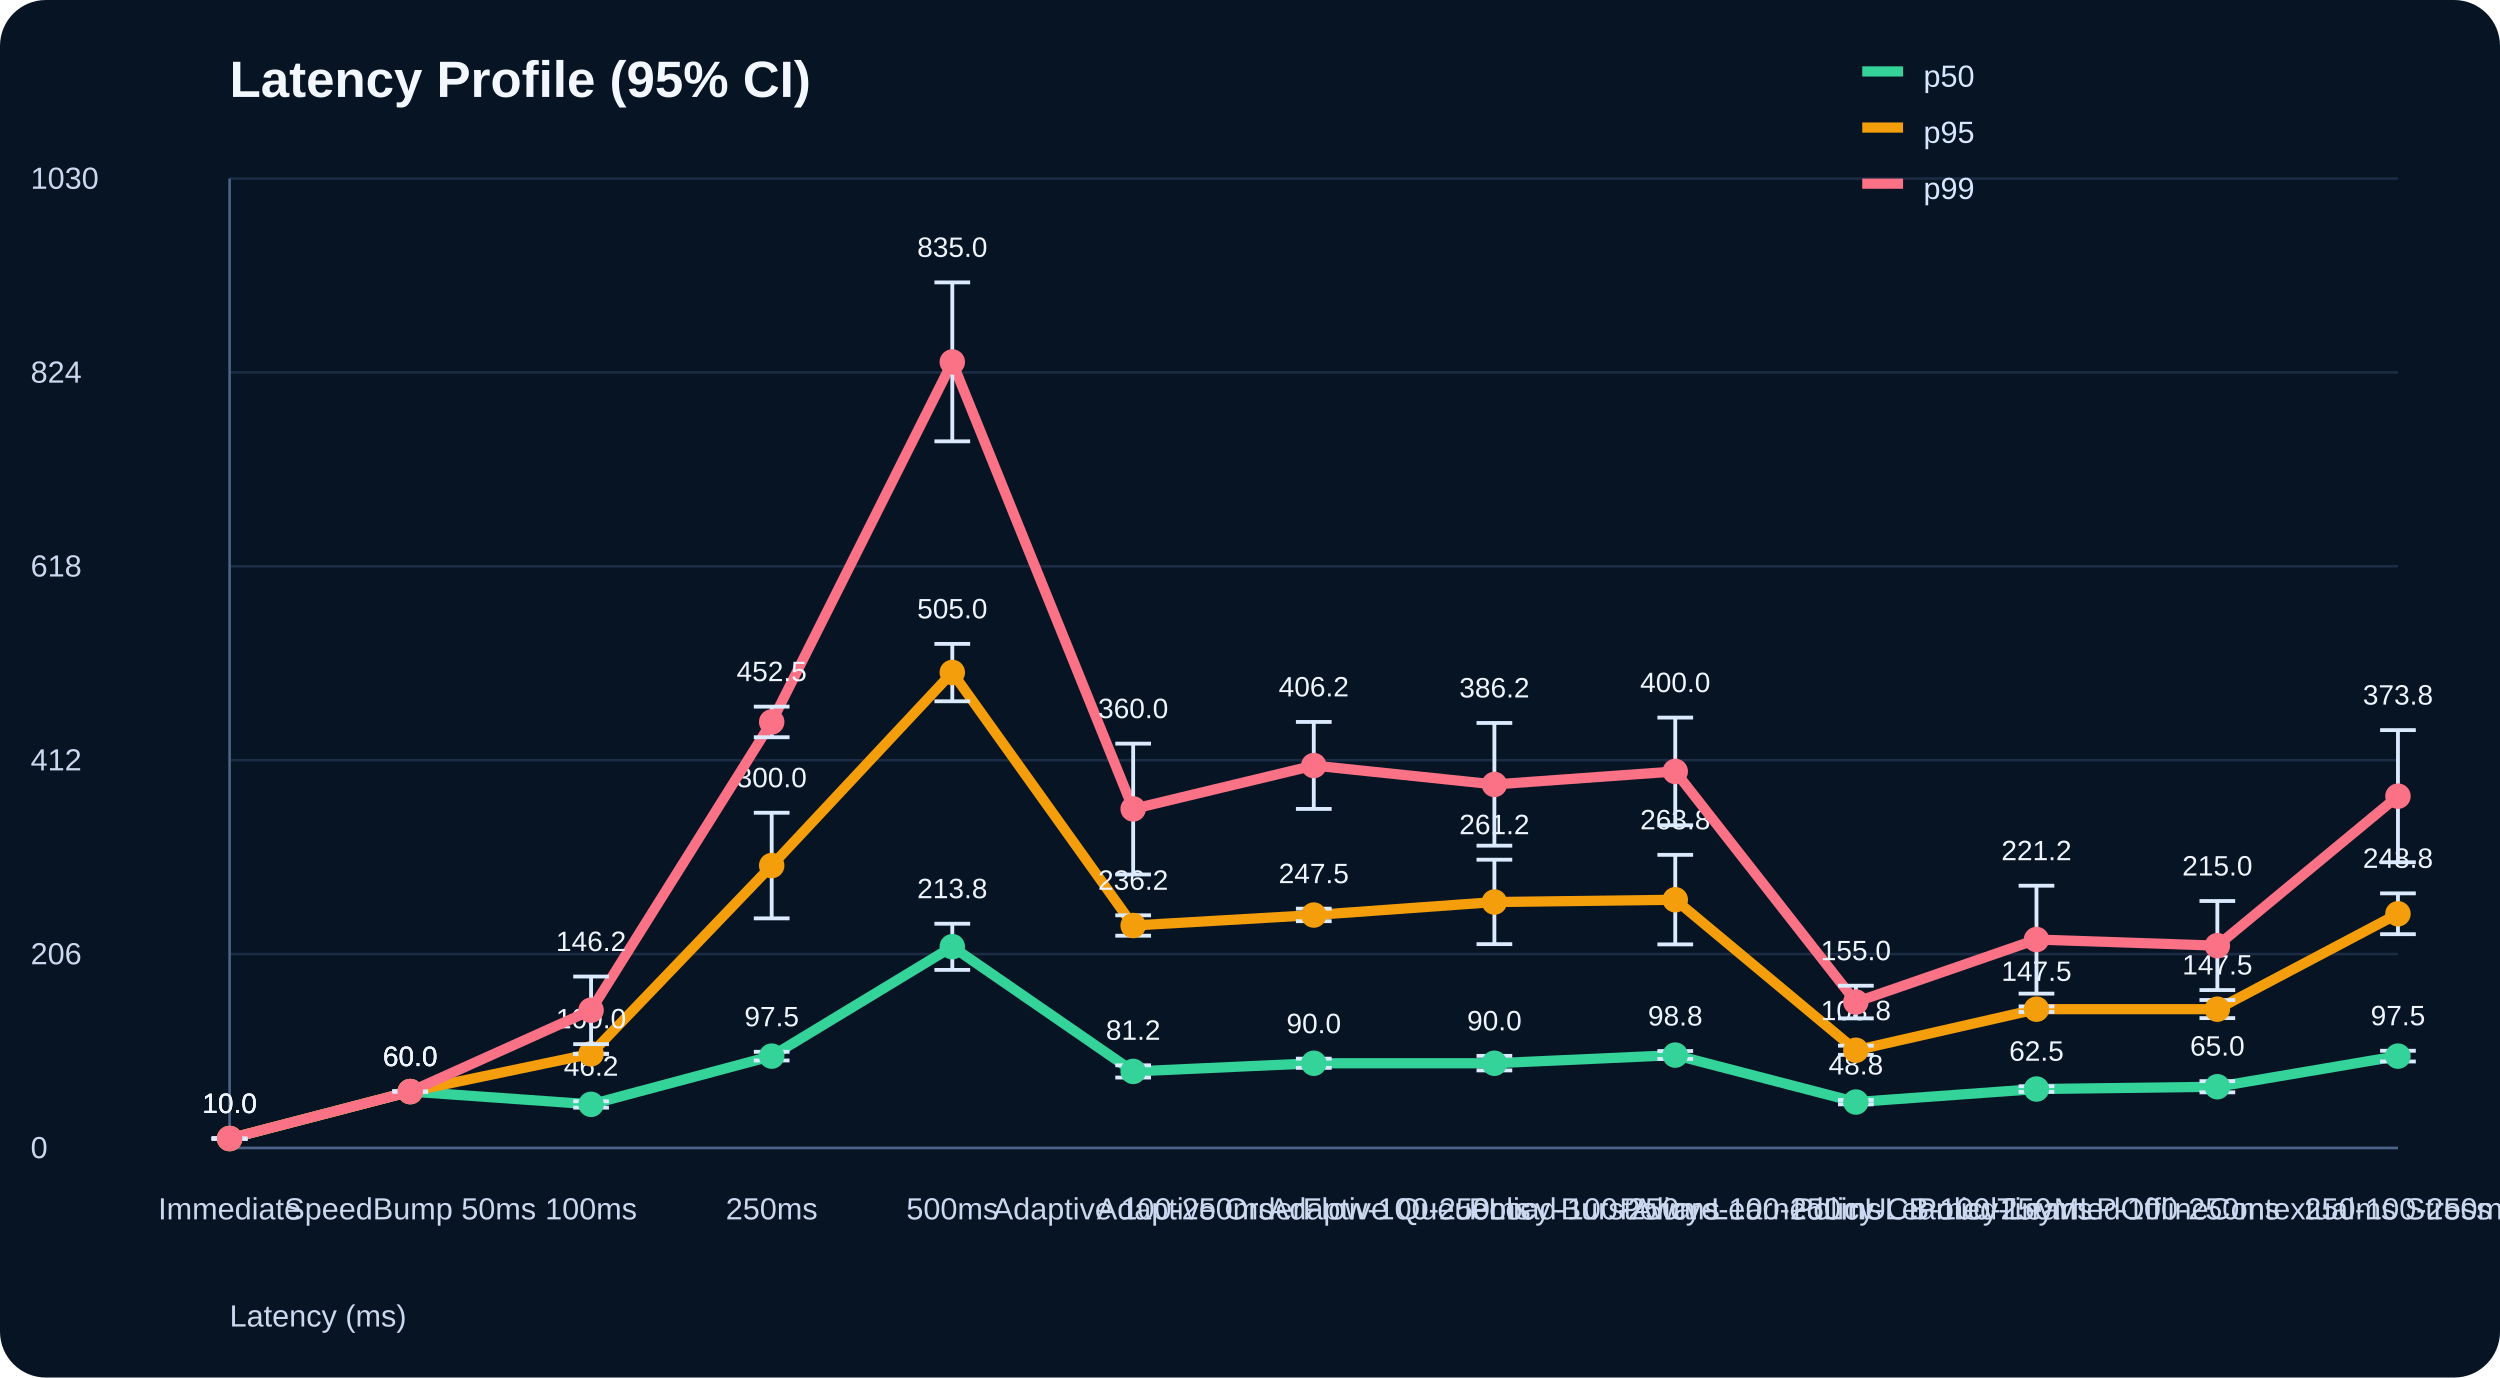
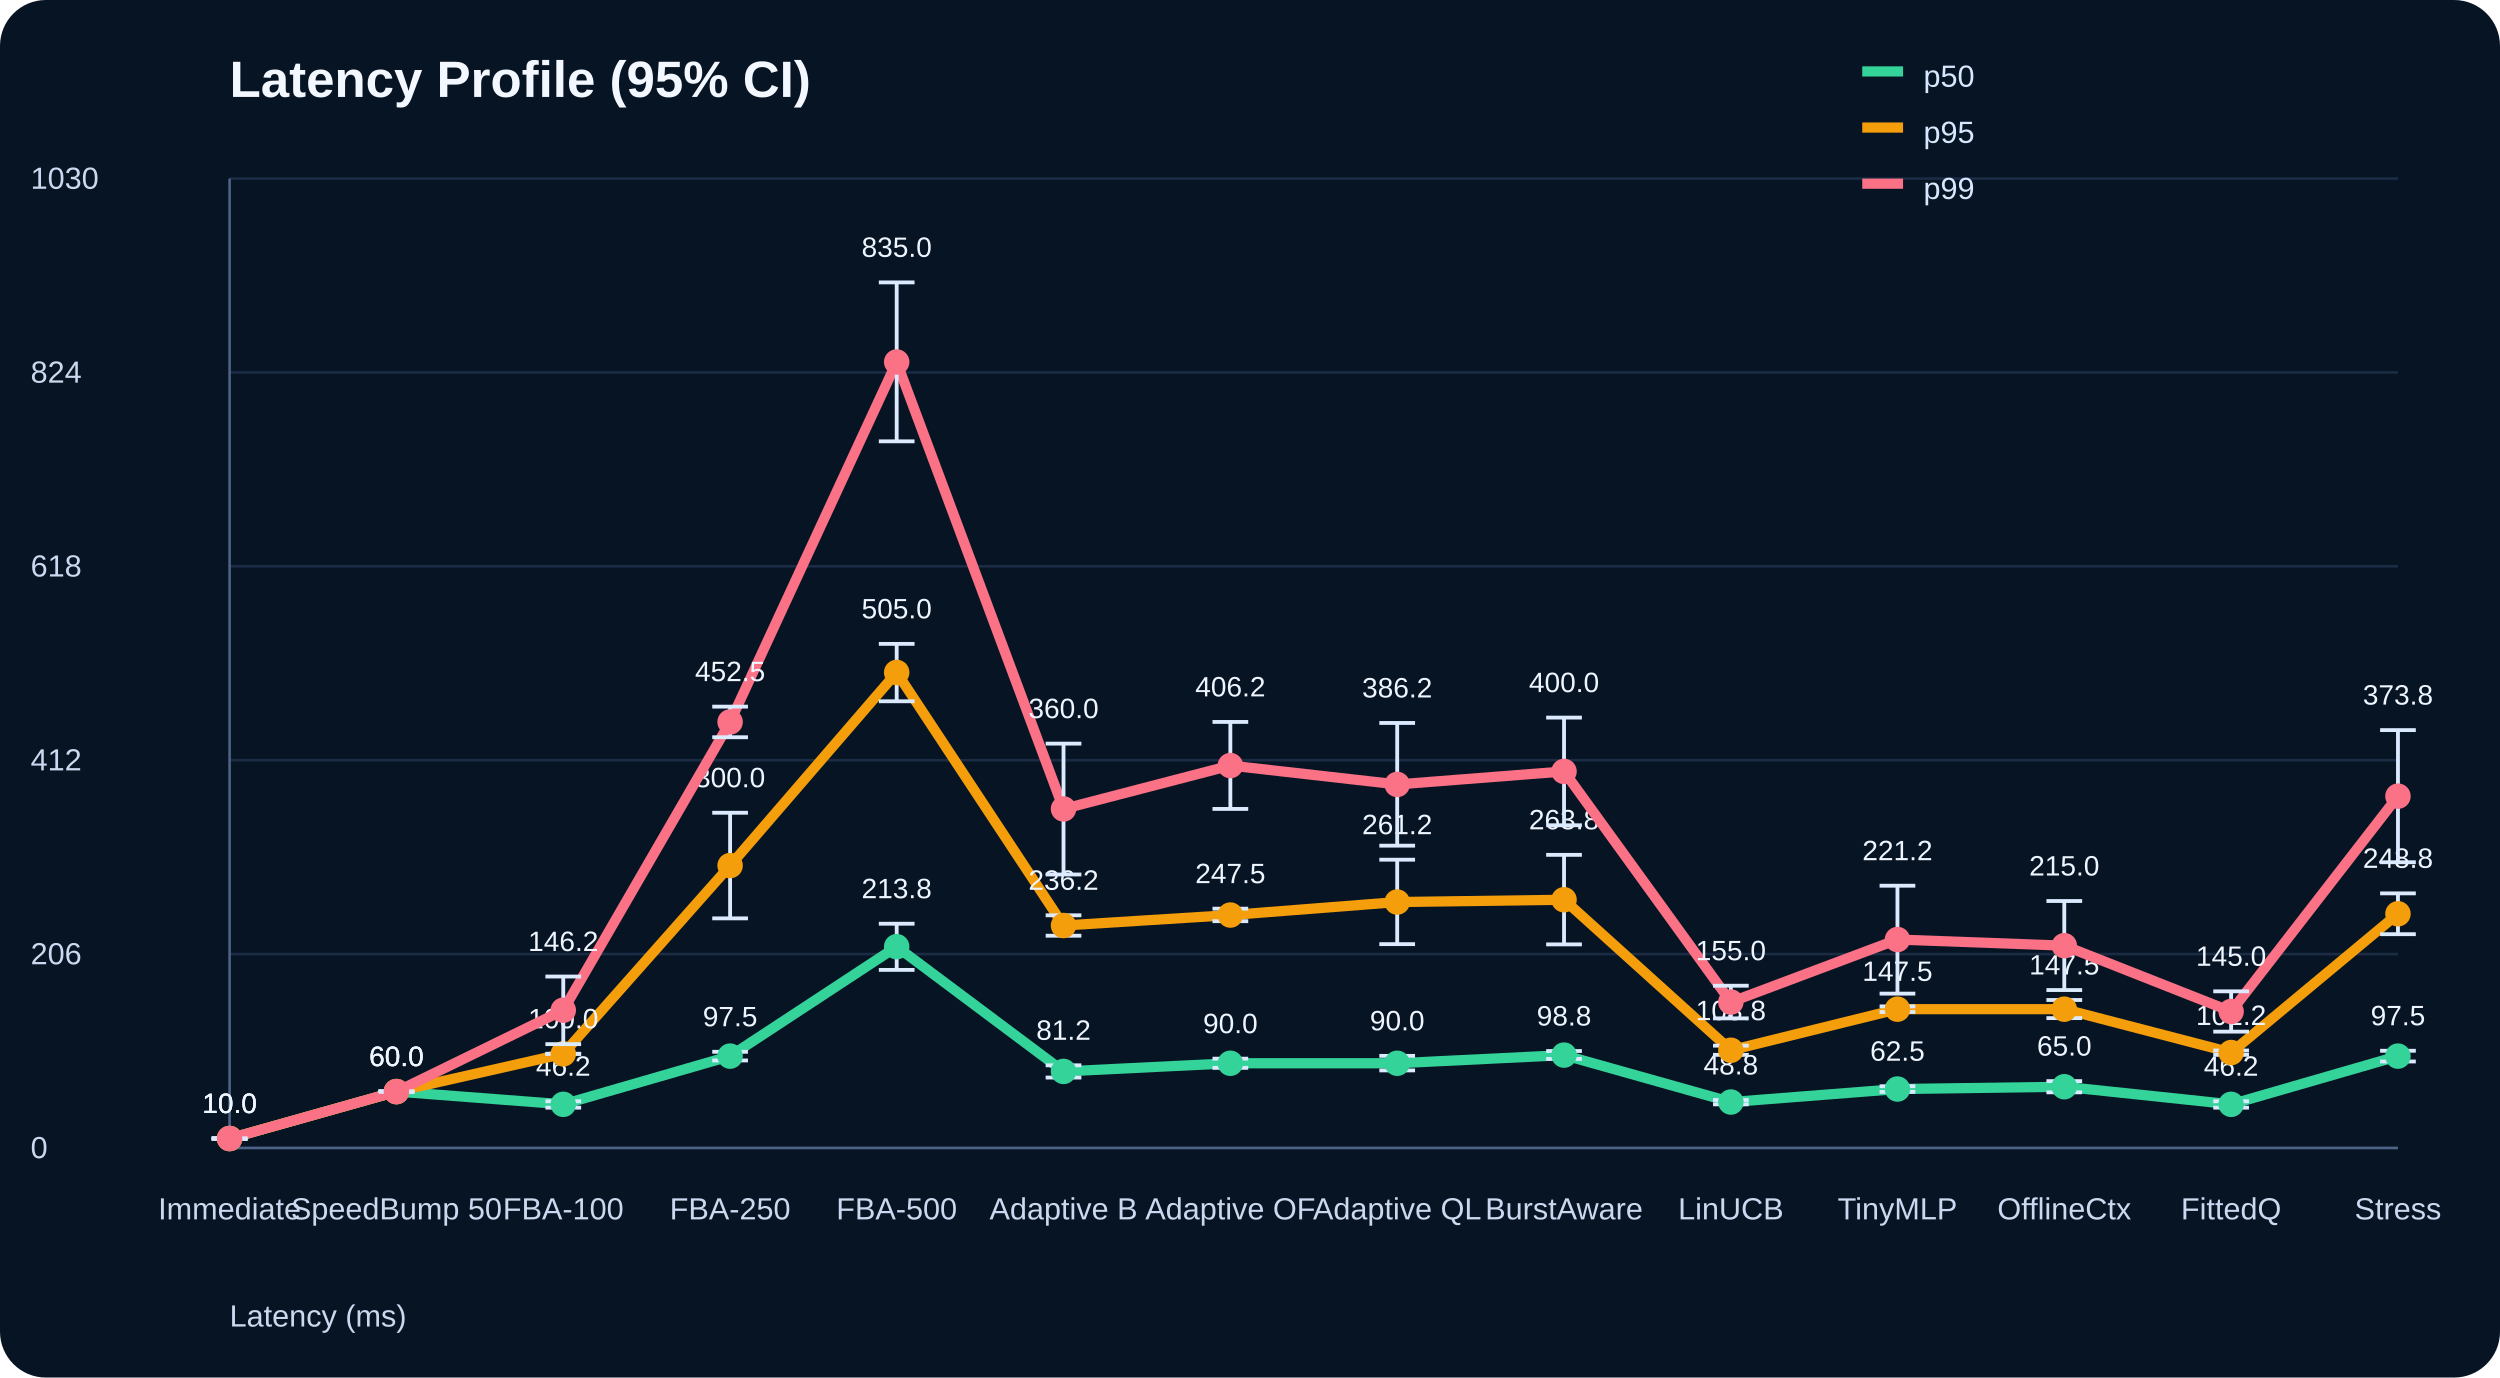
<svg xmlns="http://www.w3.org/2000/svg" width="980" height="540" viewBox="0 0 980 540" role="img">
  <style>.title{font:700 20px Arial; fill:#f3f7ff;}.label{font:12px Arial; fill:#cbd8f0;}.value{font:11px Arial; fill:#eef5ff;}.axis{stroke:#4d6387; stroke-width:1;}.grid{stroke:#20324d; stroke-width:1; opacity:.8;}.legend{font:12px Arial; fill:#d7e7ff;}.bg{fill:#071423;}.err{stroke:#dbeafe; stroke-width:1.5;}</style>
  <rect class="bg" x="0" y="0" width="980" height="540" rx="18" />
  <text class="title" x="90" y="38">Latency Profile (95% CI)</text>
  <text class="label" x="90" y="520">Latency (ms)</text>
  <line class="grid" x1="90" y1="70.0" x2="940" y2="70.0" />
  <text class="label" x="12" y="74.0">1030</text>
  <line class="grid" x1="90" y1="146.0" x2="940" y2="146.0" />
  <text class="label" x="12" y="150.0">824</text>
  <line class="grid" x1="90" y1="222.0" x2="940" y2="222.0" />
  <text class="label" x="12" y="226.0">618</text>
  <line class="grid" x1="90" y1="298.0" x2="940" y2="298.0" />
  <text class="label" x="12" y="302.0">412</text>
  <line class="grid" x1="90" y1="374.0" x2="940" y2="374.0" />
  <text class="label" x="12" y="378.0">206</text>
  <line class="grid" x1="90" y1="450.0" x2="940" y2="450.0" />
  <text class="label" x="12" y="454.0">0</text>
  <line class="axis" x1="90" y1="70" x2="90" y2="450" />
  <line class="axis" x1="90" y1="450" x2="940" y2="450" />
  <text class="label" x="90.0" y="478" text-anchor="middle">Immediate</text>
-   <text class="label" x="160.8" y="478" text-anchor="middle">SpeedBump 50ms</text>
-   <text class="label" x="231.7" y="478" text-anchor="middle">100ms</text>
-   <text class="label" x="302.5" y="478" text-anchor="middle">250ms</text>
-   <text class="label" x="373.3" y="478" text-anchor="middle">500ms</text>
-   <text class="label" x="444.2" y="478" text-anchor="middle">Adaptive 100-250ms</text>
-   <text class="label" x="515.0" y="478" text-anchor="middle">Adaptive OrderFlow-100-250ms</text>
-   <text class="label" x="585.8" y="478" text-anchor="middle">Adaptive QueueLoad-100-250ms</text>
-   <text class="label" x="656.7" y="478" text-anchor="middle">Policy-BurstAware-100-250ms</text>
-   <text class="label" x="727.5" y="478" text-anchor="middle">Policy-LearnedLinUCB-100-250ms</text>
-   <text class="label" x="798.3" y="478" text-anchor="middle">Policy-LearnedTinyMLP-100-250ms</text>
-   <text class="label" x="869.2" y="478" text-anchor="middle">Policy-LearnedOfflineContextual-100-250ms</text>
-   <text class="label" x="940.0" y="478" text-anchor="middle">250ms Stress</text>
-   <polyline fill="none" stroke="#34d399" stroke-width="4" points="90.0,446.3 160.8,427.9 231.7,432.9 302.5,414.0 373.3,371.1 444.2,420.0 515.0,416.8 585.8,416.8 656.7,413.6 727.5,432.0 798.3,426.9 869.2,426.0 940.0,414.0" />
+   <text class="label" x="155.4" y="478" text-anchor="middle">SpeedBump 50</text>
+   <text class="label" x="220.8" y="478" text-anchor="middle">FBA-100</text>
+   <text class="label" x="286.2" y="478" text-anchor="middle">FBA-250</text>
+   <text class="label" x="351.5" y="478" text-anchor="middle">FBA-500</text>
+   <text class="label" x="416.9" y="478" text-anchor="middle">Adaptive B</text>
+   <text class="label" x="482.3" y="478" text-anchor="middle">Adaptive OF</text>
+   <text class="label" x="547.7" y="478" text-anchor="middle">Adaptive QL</text>
+   <text class="label" x="613.1" y="478" text-anchor="middle">BurstAware</text>
+   <text class="label" x="678.5" y="478" text-anchor="middle">LinUCB</text>
+   <text class="label" x="743.8" y="478" text-anchor="middle">TinyMLP</text>
+   <text class="label" x="809.2" y="478" text-anchor="middle">OfflineCtx</text>
+   <text class="label" x="874.6" y="478" text-anchor="middle">FittedQ</text>
+   <text class="label" x="940.0" y="478" text-anchor="middle">Stress</text>
+   <polyline fill="none" stroke="#34d399" stroke-width="4" points="90.0,446.3 155.4,427.9 220.8,432.9 286.2,414.0 351.5,371.1 416.9,420.0 482.3,416.8 547.7,416.8 613.1,413.6 678.5,432.0 743.8,426.9 809.2,426.0 874.6,432.9 940.0,414.0" />
  <line class="err" x1="90.0" y1="446.3" x2="90.0" y2="446.3" />
  <line class="err" x1="83.0" y1="446.3" x2="97.0" y2="446.3" />
  <line class="err" x1="83.0" y1="446.3" x2="97.0" y2="446.3" />
  <circle cx="90.0" cy="446.3" r="5" fill="#34d399" />
  <text class="value" x="90.0" y="436.3" text-anchor="middle">10.0</text>
-   <line class="err" x1="160.8" y1="427.9" x2="160.8" y2="427.9" />
-   <line class="err" x1="153.8" y1="427.9" x2="167.8" y2="427.9" />
-   <line class="err" x1="153.8" y1="427.9" x2="167.8" y2="427.9" />
-   <circle cx="160.8" cy="427.9" r="5" fill="#34d399" />
-   <text class="value" x="160.8" y="417.9" text-anchor="middle">60.0</text>
-   <line class="err" x1="231.7" y1="431.7" x2="231.7" y2="434.2" />
-   <line class="err" x1="224.7" y1="431.7" x2="238.7" y2="431.7" />
-   <line class="err" x1="224.7" y1="434.2" x2="238.7" y2="434.2" />
-   <circle cx="231.7" cy="432.9" r="5" fill="#34d399" />
-   <text class="value" x="231.7" y="421.7" text-anchor="middle">46.2</text>
-   <line class="err" x1="302.5" y1="412.3" x2="302.5" y2="415.7" />
-   <line class="err" x1="295.5" y1="412.3" x2="309.5" y2="412.3" />
-   <line class="err" x1="295.5" y1="415.7" x2="309.5" y2="415.7" />
-   <circle cx="302.5" cy="414.0" r="5" fill="#34d399" />
-   <text class="value" x="302.5" y="402.3" text-anchor="middle">97.5</text>
-   <line class="err" x1="373.3" y1="362.1" x2="373.3" y2="380.2" />
-   <line class="err" x1="366.3" y1="362.1" x2="380.3" y2="362.1" />
-   <line class="err" x1="366.3" y1="380.2" x2="380.3" y2="380.2" />
-   <circle cx="373.3" cy="371.1" r="5" fill="#34d399" />
-   <text class="value" x="373.3" y="352.1" text-anchor="middle">213.8</text>
-   <line class="err" x1="444.2" y1="417.6" x2="444.2" y2="422.4" />
-   <line class="err" x1="437.2" y1="417.6" x2="451.2" y2="417.6" />
-   <line class="err" x1="437.2" y1="422.4" x2="451.2" y2="422.4" />
-   <circle cx="444.2" cy="420.0" r="5" fill="#34d399" />
-   <text class="value" x="444.2" y="407.6" text-anchor="middle">81.2</text>
-   <line class="err" x1="515.0" y1="415.0" x2="515.0" y2="418.6" />
-   <line class="err" x1="508.0" y1="415.0" x2="522.0" y2="415.0" />
-   <line class="err" x1="508.0" y1="418.6" x2="522.0" y2="418.6" />
-   <circle cx="515.0" cy="416.8" r="5" fill="#34d399" />
-   <text class="value" x="515.0" y="405.0" text-anchor="middle">90.0</text>
-   <line class="err" x1="585.8" y1="413.9" x2="585.8" y2="419.6" />
-   <line class="err" x1="578.8" y1="413.9" x2="592.8" y2="413.9" />
-   <line class="err" x1="578.8" y1="419.6" x2="592.8" y2="419.6" />
-   <circle cx="585.8" cy="416.8" r="5" fill="#34d399" />
-   <text class="value" x="585.8" y="403.9" text-anchor="middle">90.0</text>
-   <line class="err" x1="656.7" y1="412.0" x2="656.7" y2="415.1" />
-   <line class="err" x1="649.7" y1="412.0" x2="663.7" y2="412.0" />
-   <line class="err" x1="649.7" y1="415.1" x2="663.7" y2="415.1" />
-   <circle cx="656.7" cy="413.6" r="5" fill="#34d399" />
-   <text class="value" x="656.7" y="402.0" text-anchor="middle">98.8</text>
-   <line class="err" x1="727.5" y1="431.2" x2="727.5" y2="432.9" />
-   <line class="err" x1="720.5" y1="431.2" x2="734.5" y2="431.2" />
-   <line class="err" x1="720.5" y1="432.9" x2="734.5" y2="432.9" />
-   <circle cx="727.5" cy="432.0" r="5" fill="#34d399" />
-   <text class="value" x="727.5" y="421.2" text-anchor="middle">48.8</text>
-   <line class="err" x1="798.3" y1="425.8" x2="798.3" y2="428.0" />
-   <line class="err" x1="791.3" y1="425.8" x2="805.3" y2="425.8" />
-   <line class="err" x1="791.3" y1="428.0" x2="805.3" y2="428.0" />
-   <circle cx="798.3" cy="426.9" r="5" fill="#34d399" />
-   <text class="value" x="798.3" y="415.8" text-anchor="middle">62.5</text>
-   <line class="err" x1="869.2" y1="423.8" x2="869.2" y2="428.2" />
-   <line class="err" x1="862.2" y1="423.8" x2="876.2" y2="423.8" />
-   <line class="err" x1="862.2" y1="428.2" x2="876.2" y2="428.2" />
-   <circle cx="869.2" cy="426.0" r="5" fill="#34d399" />
-   <text class="value" x="869.2" y="413.8" text-anchor="middle">65.0</text>
+   <line class="err" x1="155.4" y1="427.9" x2="155.4" y2="427.9" />
+   <line class="err" x1="148.4" y1="427.9" x2="162.4" y2="427.9" />
+   <line class="err" x1="148.4" y1="427.9" x2="162.4" y2="427.9" />
+   <circle cx="155.4" cy="427.9" r="5" fill="#34d399" />
+   <text class="value" x="155.4" y="417.9" text-anchor="middle">60.0</text>
+   <line class="err" x1="220.8" y1="431.7" x2="220.8" y2="434.2" />
+   <line class="err" x1="213.8" y1="431.7" x2="227.8" y2="431.7" />
+   <line class="err" x1="213.8" y1="434.2" x2="227.8" y2="434.2" />
+   <circle cx="220.8" cy="432.9" r="5" fill="#34d399" />
+   <text class="value" x="220.8" y="421.7" text-anchor="middle">46.2</text>
+   <line class="err" x1="286.2" y1="412.3" x2="286.2" y2="415.7" />
+   <line class="err" x1="279.2" y1="412.3" x2="293.2" y2="412.3" />
+   <line class="err" x1="279.2" y1="415.7" x2="293.2" y2="415.7" />
+   <circle cx="286.2" cy="414.0" r="5" fill="#34d399" />
+   <text class="value" x="286.2" y="402.3" text-anchor="middle">97.5</text>
+   <line class="err" x1="351.5" y1="362.1" x2="351.5" y2="380.2" />
+   <line class="err" x1="344.5" y1="362.1" x2="358.5" y2="362.1" />
+   <line class="err" x1="344.5" y1="380.2" x2="358.5" y2="380.2" />
+   <circle cx="351.5" cy="371.1" r="5" fill="#34d399" />
+   <text class="value" x="351.5" y="352.1" text-anchor="middle">213.8</text>
+   <line class="err" x1="416.9" y1="417.6" x2="416.9" y2="422.4" />
+   <line class="err" x1="409.9" y1="417.6" x2="423.9" y2="417.6" />
+   <line class="err" x1="409.9" y1="422.4" x2="423.9" y2="422.4" />
+   <circle cx="416.9" cy="420.0" r="5" fill="#34d399" />
+   <text class="value" x="416.9" y="407.6" text-anchor="middle">81.2</text>
+   <line class="err" x1="482.3" y1="415.0" x2="482.3" y2="418.6" />
+   <line class="err" x1="475.3" y1="415.0" x2="489.3" y2="415.0" />
+   <line class="err" x1="475.3" y1="418.6" x2="489.3" y2="418.6" />
+   <circle cx="482.3" cy="416.8" r="5" fill="#34d399" />
+   <text class="value" x="482.3" y="405.0" text-anchor="middle">90.0</text>
+   <line class="err" x1="547.7" y1="413.9" x2="547.7" y2="419.6" />
+   <line class="err" x1="540.7" y1="413.9" x2="554.7" y2="413.9" />
+   <line class="err" x1="540.7" y1="419.6" x2="554.7" y2="419.6" />
+   <circle cx="547.7" cy="416.8" r="5" fill="#34d399" />
+   <text class="value" x="547.7" y="403.9" text-anchor="middle">90.0</text>
+   <line class="err" x1="613.1" y1="412.0" x2="613.1" y2="415.1" />
+   <line class="err" x1="606.1" y1="412.0" x2="620.1" y2="412.0" />
+   <line class="err" x1="606.1" y1="415.1" x2="620.1" y2="415.1" />
+   <circle cx="613.1" cy="413.6" r="5" fill="#34d399" />
+   <text class="value" x="613.1" y="402.0" text-anchor="middle">98.8</text>
+   <line class="err" x1="678.5" y1="431.2" x2="678.5" y2="432.9" />
+   <line class="err" x1="671.5" y1="431.2" x2="685.5" y2="431.2" />
+   <line class="err" x1="671.5" y1="432.9" x2="685.5" y2="432.9" />
+   <circle cx="678.5" cy="432.0" r="5" fill="#34d399" />
+   <text class="value" x="678.5" y="421.2" text-anchor="middle">48.8</text>
+   <line class="err" x1="743.8" y1="425.8" x2="743.8" y2="428.0" />
+   <line class="err" x1="736.8" y1="425.8" x2="750.8" y2="425.8" />
+   <line class="err" x1="736.8" y1="428.0" x2="750.8" y2="428.0" />
+   <circle cx="743.8" cy="426.9" r="5" fill="#34d399" />
+   <text class="value" x="743.8" y="415.8" text-anchor="middle">62.5</text>
+   <line class="err" x1="809.2" y1="423.8" x2="809.2" y2="428.2" />
+   <line class="err" x1="802.2" y1="423.8" x2="816.2" y2="423.8" />
+   <line class="err" x1="802.2" y1="428.2" x2="816.2" y2="428.2" />
+   <circle cx="809.2" cy="426.0" r="5" fill="#34d399" />
+   <text class="value" x="809.2" y="413.8" text-anchor="middle">65.0</text>
+   <line class="err" x1="874.6" y1="431.7" x2="874.6" y2="434.2" />
+   <line class="err" x1="867.6" y1="431.7" x2="881.6" y2="431.7" />
+   <line class="err" x1="867.6" y1="434.2" x2="881.6" y2="434.2" />
+   <circle cx="874.6" cy="432.9" r="5" fill="#34d399" />
+   <text class="value" x="874.6" y="421.7" text-anchor="middle">46.2</text>
  <line class="err" x1="940.0" y1="411.9" x2="940.0" y2="416.1" />
  <line class="err" x1="933.0" y1="411.9" x2="947.0" y2="411.9" />
  <line class="err" x1="933.0" y1="416.1" x2="947.0" y2="416.1" />
  <circle cx="940.0" cy="414.0" r="5" fill="#34d399" />
  <text class="value" x="940.0" y="401.9" text-anchor="middle">97.5</text>
  <line x1="730" y1="28" x2="746" y2="28" stroke="#34d399" stroke-width="4" />
  <text class="legend" x="754" y="34">p50</text>
-   <polyline fill="none" stroke="#f59e0b" stroke-width="4" points="90.0,446.3 160.8,427.9 231.7,413.1 302.5,339.3 373.3,263.6 444.2,362.8 515.0,358.7 585.8,353.6 656.7,352.7 727.5,411.7 798.3,395.6 869.2,395.6 940.0,358.2" />
+   <polyline fill="none" stroke="#f59e0b" stroke-width="4" points="90.0,446.3 155.4,427.9 220.8,413.1 286.2,339.3 351.5,263.6 416.9,362.8 482.3,358.7 547.7,353.6 613.1,352.7 678.5,411.7 743.8,395.6 809.2,395.6 874.6,412.6 940.0,358.2" />
  <line class="err" x1="90.0" y1="446.3" x2="90.0" y2="446.3" />
  <line class="err" x1="83.0" y1="446.3" x2="97.0" y2="446.3" />
  <line class="err" x1="83.0" y1="446.3" x2="97.0" y2="446.3" />
  <circle cx="90.0" cy="446.3" r="5" fill="#f59e0b" />
  <text class="value" x="90.0" y="436.3" text-anchor="middle">10.0</text>
-   <line class="err" x1="160.8" y1="427.9" x2="160.8" y2="427.9" />
-   <line class="err" x1="153.8" y1="427.9" x2="167.8" y2="427.9" />
-   <line class="err" x1="153.8" y1="427.9" x2="167.8" y2="427.9" />
-   <circle cx="160.8" cy="427.9" r="5" fill="#f59e0b" />
-   <text class="value" x="160.8" y="417.9" text-anchor="middle">60.0</text>
-   <line class="err" x1="231.7" y1="413.1" x2="231.7" y2="413.1" />
-   <line class="err" x1="224.7" y1="413.1" x2="238.7" y2="413.1" />
-   <line class="err" x1="224.7" y1="413.1" x2="238.7" y2="413.1" />
-   <circle cx="231.7" cy="413.1" r="5" fill="#f59e0b" />
-   <text class="value" x="231.7" y="403.1" text-anchor="middle">100.0</text>
-   <line class="err" x1="302.5" y1="318.6" x2="302.5" y2="360.0" />
-   <line class="err" x1="295.5" y1="318.6" x2="309.5" y2="318.6" />
-   <line class="err" x1="295.5" y1="360.0" x2="309.5" y2="360.0" />
-   <circle cx="302.5" cy="339.3" r="5" fill="#f59e0b" />
-   <text class="value" x="302.5" y="308.6" text-anchor="middle">300.0</text>
-   <line class="err" x1="373.3" y1="252.4" x2="373.3" y2="274.9" />
-   <line class="err" x1="366.3" y1="252.4" x2="380.3" y2="252.4" />
-   <line class="err" x1="366.3" y1="274.9" x2="380.3" y2="274.9" />
-   <circle cx="373.3" cy="263.6" r="5" fill="#f59e0b" />
-   <text class="value" x="373.3" y="242.4" text-anchor="middle">505.0</text>
-   <line class="err" x1="444.2" y1="358.8" x2="444.2" y2="366.8" />
-   <line class="err" x1="437.2" y1="358.8" x2="451.2" y2="358.8" />
-   <line class="err" x1="437.2" y1="366.8" x2="451.2" y2="366.8" />
-   <circle cx="444.2" cy="362.8" r="5" fill="#f59e0b" />
-   <text class="value" x="444.2" y="348.8" text-anchor="middle">236.2</text>
-   <line class="err" x1="515.0" y1="356.2" x2="515.0" y2="361.1" />
-   <line class="err" x1="508.0" y1="356.2" x2="522.0" y2="356.2" />
-   <line class="err" x1="508.0" y1="361.1" x2="522.0" y2="361.1" />
-   <circle cx="515.0" cy="358.7" r="5" fill="#f59e0b" />
-   <text class="value" x="515.0" y="346.2" text-anchor="middle">247.5</text>
-   <line class="err" x1="585.8" y1="337.0" x2="585.8" y2="370.1" />
-   <line class="err" x1="578.8" y1="337.0" x2="592.8" y2="337.0" />
-   <line class="err" x1="578.8" y1="370.1" x2="592.8" y2="370.1" />
-   <circle cx="585.8" cy="353.6" r="5" fill="#f59e0b" />
-   <text class="value" x="585.8" y="327.0" text-anchor="middle">261.2</text>
-   <line class="err" x1="656.7" y1="335.1" x2="656.7" y2="370.2" />
-   <line class="err" x1="649.7" y1="335.1" x2="663.7" y2="335.1" />
-   <line class="err" x1="649.7" y1="370.2" x2="663.7" y2="370.2" />
-   <circle cx="656.7" cy="352.7" r="5" fill="#f59e0b" />
-   <text class="value" x="656.7" y="325.1" text-anchor="middle">263.8</text>
-   <line class="err" x1="727.5" y1="409.9" x2="727.5" y2="413.5" />
-   <line class="err" x1="720.5" y1="409.9" x2="734.5" y2="409.9" />
-   <line class="err" x1="720.5" y1="413.5" x2="734.5" y2="413.5" />
-   <circle cx="727.5" cy="411.7" r="5" fill="#f59e0b" />
-   <text class="value" x="727.5" y="399.9" text-anchor="middle">103.8</text>
-   <line class="err" x1="798.3" y1="394.5" x2="798.3" y2="396.7" />
-   <line class="err" x1="791.3" y1="394.5" x2="805.3" y2="394.5" />
-   <line class="err" x1="791.3" y1="396.7" x2="805.3" y2="396.7" />
-   <circle cx="798.3" cy="395.6" r="5" fill="#f59e0b" />
-   <text class="value" x="798.3" y="384.5" text-anchor="middle">147.5</text>
-   <line class="err" x1="869.2" y1="392.0" x2="869.2" y2="399.1" />
-   <line class="err" x1="862.2" y1="392.0" x2="876.2" y2="392.0" />
-   <line class="err" x1="862.2" y1="399.1" x2="876.2" y2="399.1" />
-   <circle cx="869.2" cy="395.6" r="5" fill="#f59e0b" />
-   <text class="value" x="869.2" y="382.0" text-anchor="middle">147.5</text>
+   <line class="err" x1="155.4" y1="427.9" x2="155.4" y2="427.9" />
+   <line class="err" x1="148.4" y1="427.9" x2="162.4" y2="427.9" />
+   <line class="err" x1="148.4" y1="427.9" x2="162.4" y2="427.9" />
+   <circle cx="155.4" cy="427.9" r="5" fill="#f59e0b" />
+   <text class="value" x="155.4" y="417.9" text-anchor="middle">60.0</text>
+   <line class="err" x1="220.8" y1="413.1" x2="220.8" y2="413.1" />
+   <line class="err" x1="213.8" y1="413.1" x2="227.8" y2="413.1" />
+   <line class="err" x1="213.8" y1="413.1" x2="227.8" y2="413.1" />
+   <circle cx="220.8" cy="413.1" r="5" fill="#f59e0b" />
+   <text class="value" x="220.8" y="403.1" text-anchor="middle">100.0</text>
+   <line class="err" x1="286.2" y1="318.6" x2="286.2" y2="360.0" />
+   <line class="err" x1="279.2" y1="318.6" x2="293.2" y2="318.6" />
+   <line class="err" x1="279.2" y1="360.0" x2="293.2" y2="360.0" />
+   <circle cx="286.2" cy="339.3" r="5" fill="#f59e0b" />
+   <text class="value" x="286.2" y="308.6" text-anchor="middle">300.0</text>
+   <line class="err" x1="351.5" y1="252.4" x2="351.5" y2="274.9" />
+   <line class="err" x1="344.5" y1="252.4" x2="358.5" y2="252.4" />
+   <line class="err" x1="344.5" y1="274.9" x2="358.5" y2="274.9" />
+   <circle cx="351.5" cy="263.6" r="5" fill="#f59e0b" />
+   <text class="value" x="351.5" y="242.4" text-anchor="middle">505.0</text>
+   <line class="err" x1="416.9" y1="358.8" x2="416.9" y2="366.8" />
+   <line class="err" x1="409.9" y1="358.8" x2="423.9" y2="358.8" />
+   <line class="err" x1="409.9" y1="366.8" x2="423.9" y2="366.8" />
+   <circle cx="416.9" cy="362.8" r="5" fill="#f59e0b" />
+   <text class="value" x="416.9" y="348.8" text-anchor="middle">236.2</text>
+   <line class="err" x1="482.3" y1="356.2" x2="482.3" y2="361.1" />
+   <line class="err" x1="475.3" y1="356.2" x2="489.3" y2="356.2" />
+   <line class="err" x1="475.3" y1="361.1" x2="489.3" y2="361.1" />
+   <circle cx="482.3" cy="358.7" r="5" fill="#f59e0b" />
+   <text class="value" x="482.3" y="346.2" text-anchor="middle">247.5</text>
+   <line class="err" x1="547.7" y1="337.0" x2="547.7" y2="370.1" />
+   <line class="err" x1="540.7" y1="337.0" x2="554.7" y2="337.0" />
+   <line class="err" x1="540.7" y1="370.1" x2="554.7" y2="370.1" />
+   <circle cx="547.7" cy="353.6" r="5" fill="#f59e0b" />
+   <text class="value" x="547.7" y="327.0" text-anchor="middle">261.2</text>
+   <line class="err" x1="613.1" y1="335.1" x2="613.1" y2="370.2" />
+   <line class="err" x1="606.1" y1="335.1" x2="620.1" y2="335.1" />
+   <line class="err" x1="606.1" y1="370.2" x2="620.1" y2="370.2" />
+   <circle cx="613.1" cy="352.7" r="5" fill="#f59e0b" />
+   <text class="value" x="613.1" y="325.1" text-anchor="middle">263.8</text>
+   <line class="err" x1="678.5" y1="409.9" x2="678.5" y2="413.5" />
+   <line class="err" x1="671.5" y1="409.9" x2="685.5" y2="409.9" />
+   <line class="err" x1="671.5" y1="413.5" x2="685.5" y2="413.5" />
+   <circle cx="678.5" cy="411.7" r="5" fill="#f59e0b" />
+   <text class="value" x="678.5" y="399.9" text-anchor="middle">103.8</text>
+   <line class="err" x1="743.8" y1="394.5" x2="743.8" y2="396.7" />
+   <line class="err" x1="736.8" y1="394.5" x2="750.8" y2="394.5" />
+   <line class="err" x1="736.8" y1="396.7" x2="750.8" y2="396.7" />
+   <circle cx="743.8" cy="395.6" r="5" fill="#f59e0b" />
+   <text class="value" x="743.8" y="384.5" text-anchor="middle">147.5</text>
+   <line class="err" x1="809.2" y1="392.0" x2="809.2" y2="399.1" />
+   <line class="err" x1="802.2" y1="392.0" x2="816.2" y2="392.0" />
+   <line class="err" x1="802.2" y1="399.1" x2="816.2" y2="399.1" />
+   <circle cx="809.2" cy="395.6" r="5" fill="#f59e0b" />
+   <text class="value" x="809.2" y="382.0" text-anchor="middle">147.5</text>
+   <line class="err" x1="874.6" y1="411.8" x2="874.6" y2="413.5" />
+   <line class="err" x1="867.6" y1="411.8" x2="881.6" y2="411.8" />
+   <line class="err" x1="867.6" y1="413.5" x2="881.6" y2="413.5" />
+   <circle cx="874.6" cy="412.6" r="5" fill="#f59e0b" />
+   <text class="value" x="874.6" y="401.8" text-anchor="middle">101.2</text>
  <line class="err" x1="940.0" y1="350.2" x2="940.0" y2="366.2" />
  <line class="err" x1="933.0" y1="350.2" x2="947.0" y2="350.2" />
  <line class="err" x1="933.0" y1="366.2" x2="947.0" y2="366.2" />
  <circle cx="940.0" cy="358.2" r="5" fill="#f59e0b" />
  <text class="value" x="940.0" y="340.2" text-anchor="middle">248.8</text>
  <line x1="730" y1="50" x2="746" y2="50" stroke="#f59e0b" stroke-width="4" />
  <text class="legend" x="754" y="56">p95</text>
-   <polyline fill="none" stroke="#fb7185" stroke-width="4" points="90.0,446.3 160.8,427.9 231.7,396.0 302.5,283.0 373.3,141.9 444.2,317.1 515.0,300.1 585.8,307.5 656.7,302.4 727.5,392.8 798.3,368.3 869.2,370.7 940.0,312.1" />
+   <polyline fill="none" stroke="#fb7185" stroke-width="4" points="90.0,446.3 155.4,427.9 220.8,396.0 286.2,283.0 351.5,141.9 416.9,317.1 482.3,300.1 547.7,307.5 613.1,302.4 678.5,392.8 743.8,368.3 809.2,370.7 874.6,396.5 940.0,312.1" />
  <line class="err" x1="90.0" y1="446.3" x2="90.0" y2="446.3" />
  <line class="err" x1="83.0" y1="446.3" x2="97.0" y2="446.3" />
  <line class="err" x1="83.0" y1="446.3" x2="97.0" y2="446.3" />
  <circle cx="90.0" cy="446.3" r="5" fill="#fb7185" />
  <text class="value" x="90.0" y="436.3" text-anchor="middle">10.0</text>
-   <line class="err" x1="160.8" y1="427.9" x2="160.8" y2="427.9" />
-   <line class="err" x1="153.8" y1="427.9" x2="167.8" y2="427.9" />
-   <line class="err" x1="153.8" y1="427.9" x2="167.8" y2="427.9" />
-   <circle cx="160.8" cy="427.9" r="5" fill="#fb7185" />
-   <text class="value" x="160.8" y="417.9" text-anchor="middle">60.0</text>
-   <line class="err" x1="231.7" y1="382.8" x2="231.7" y2="409.3" />
-   <line class="err" x1="224.7" y1="382.8" x2="238.7" y2="382.8" />
-   <line class="err" x1="224.7" y1="409.3" x2="238.7" y2="409.3" />
-   <circle cx="231.7" cy="396.0" r="5" fill="#fb7185" />
-   <text class="value" x="231.7" y="372.8" text-anchor="middle">146.2</text>
-   <line class="err" x1="302.5" y1="277.0" x2="302.5" y2="289.0" />
-   <line class="err" x1="295.5" y1="277.0" x2="309.5" y2="277.0" />
-   <line class="err" x1="295.5" y1="289.0" x2="309.5" y2="289.0" />
-   <circle cx="302.5" cy="283.0" r="5" fill="#fb7185" />
-   <text class="value" x="302.5" y="267.0" text-anchor="middle">452.5</text>
-   <line class="err" x1="373.3" y1="110.7" x2="373.3" y2="173.0" />
-   <line class="err" x1="366.3" y1="110.7" x2="380.3" y2="110.7" />
-   <line class="err" x1="366.3" y1="173.0" x2="380.3" y2="173.0" />
-   <circle cx="373.3" cy="141.9" r="5" fill="#fb7185" />
-   <text class="value" x="373.3" y="100.7" text-anchor="middle">835.0</text>
-   <line class="err" x1="444.2" y1="291.5" x2="444.2" y2="342.8" />
-   <line class="err" x1="437.2" y1="291.5" x2="451.2" y2="291.5" />
-   <line class="err" x1="437.2" y1="342.8" x2="451.2" y2="342.8" />
-   <circle cx="444.2" cy="317.1" r="5" fill="#fb7185" />
-   <text class="value" x="444.2" y="281.5" text-anchor="middle">360.0</text>
-   <line class="err" x1="515.0" y1="283.0" x2="515.0" y2="317.1" />
-   <line class="err" x1="508.0" y1="283.0" x2="522.0" y2="283.0" />
-   <line class="err" x1="508.0" y1="317.1" x2="522.0" y2="317.1" />
-   <circle cx="515.0" cy="300.1" r="5" fill="#fb7185" />
-   <text class="value" x="515.0" y="273.0" text-anchor="middle">406.2</text>
-   <line class="err" x1="585.8" y1="283.4" x2="585.8" y2="331.5" />
-   <line class="err" x1="578.8" y1="283.4" x2="592.8" y2="283.4" />
-   <line class="err" x1="578.8" y1="331.5" x2="592.8" y2="331.5" />
-   <circle cx="585.8" cy="307.5" r="5" fill="#fb7185" />
-   <text class="value" x="585.8" y="273.4" text-anchor="middle">386.2</text>
-   <line class="err" x1="656.7" y1="281.3" x2="656.7" y2="323.5" />
-   <line class="err" x1="649.7" y1="281.3" x2="663.7" y2="281.3" />
-   <line class="err" x1="649.7" y1="323.5" x2="663.7" y2="323.5" />
-   <circle cx="656.7" cy="302.4" r="5" fill="#fb7185" />
-   <text class="value" x="656.7" y="271.3" text-anchor="middle">400.0</text>
-   <line class="err" x1="727.5" y1="386.4" x2="727.5" y2="399.2" />
-   <line class="err" x1="720.5" y1="386.4" x2="734.5" y2="386.4" />
-   <line class="err" x1="720.5" y1="399.2" x2="734.5" y2="399.2" />
-   <circle cx="727.5" cy="392.8" r="5" fill="#fb7185" />
-   <text class="value" x="727.5" y="376.4" text-anchor="middle">155.0</text>
-   <line class="err" x1="798.3" y1="347.2" x2="798.3" y2="389.5" />
-   <line class="err" x1="791.3" y1="347.2" x2="805.3" y2="347.2" />
-   <line class="err" x1="791.3" y1="389.5" x2="805.3" y2="389.5" />
-   <circle cx="798.3" cy="368.3" r="5" fill="#fb7185" />
-   <text class="value" x="798.3" y="337.2" text-anchor="middle">221.2</text>
-   <line class="err" x1="869.2" y1="353.2" x2="869.2" y2="388.1" />
-   <line class="err" x1="862.2" y1="353.2" x2="876.2" y2="353.2" />
-   <line class="err" x1="862.2" y1="388.1" x2="876.2" y2="388.1" />
-   <circle cx="869.2" cy="370.7" r="5" fill="#fb7185" />
-   <text class="value" x="869.2" y="343.2" text-anchor="middle">215.0</text>
+   <line class="err" x1="155.4" y1="427.9" x2="155.4" y2="427.9" />
+   <line class="err" x1="148.4" y1="427.9" x2="162.4" y2="427.9" />
+   <line class="err" x1="148.4" y1="427.9" x2="162.4" y2="427.9" />
+   <circle cx="155.4" cy="427.9" r="5" fill="#fb7185" />
+   <text class="value" x="155.4" y="417.9" text-anchor="middle">60.0</text>
+   <line class="err" x1="220.8" y1="382.8" x2="220.8" y2="409.3" />
+   <line class="err" x1="213.8" y1="382.8" x2="227.8" y2="382.8" />
+   <line class="err" x1="213.8" y1="409.3" x2="227.8" y2="409.3" />
+   <circle cx="220.8" cy="396.0" r="5" fill="#fb7185" />
+   <text class="value" x="220.8" y="372.8" text-anchor="middle">146.2</text>
+   <line class="err" x1="286.2" y1="277.0" x2="286.2" y2="289.0" />
+   <line class="err" x1="279.2" y1="277.0" x2="293.2" y2="277.0" />
+   <line class="err" x1="279.2" y1="289.0" x2="293.2" y2="289.0" />
+   <circle cx="286.2" cy="283.0" r="5" fill="#fb7185" />
+   <text class="value" x="286.2" y="267.0" text-anchor="middle">452.5</text>
+   <line class="err" x1="351.5" y1="110.7" x2="351.5" y2="173.0" />
+   <line class="err" x1="344.5" y1="110.7" x2="358.5" y2="110.7" />
+   <line class="err" x1="344.5" y1="173.0" x2="358.5" y2="173.0" />
+   <circle cx="351.5" cy="141.9" r="5" fill="#fb7185" />
+   <text class="value" x="351.5" y="100.7" text-anchor="middle">835.0</text>
+   <line class="err" x1="416.9" y1="291.5" x2="416.9" y2="342.8" />
+   <line class="err" x1="409.9" y1="291.5" x2="423.9" y2="291.5" />
+   <line class="err" x1="409.9" y1="342.8" x2="423.9" y2="342.8" />
+   <circle cx="416.9" cy="317.1" r="5" fill="#fb7185" />
+   <text class="value" x="416.9" y="281.5" text-anchor="middle">360.0</text>
+   <line class="err" x1="482.3" y1="283.0" x2="482.3" y2="317.1" />
+   <line class="err" x1="475.3" y1="283.0" x2="489.3" y2="283.0" />
+   <line class="err" x1="475.3" y1="317.1" x2="489.3" y2="317.1" />
+   <circle cx="482.3" cy="300.1" r="5" fill="#fb7185" />
+   <text class="value" x="482.3" y="273.0" text-anchor="middle">406.2</text>
+   <line class="err" x1="547.7" y1="283.4" x2="547.7" y2="331.5" />
+   <line class="err" x1="540.7" y1="283.4" x2="554.7" y2="283.4" />
+   <line class="err" x1="540.7" y1="331.5" x2="554.7" y2="331.5" />
+   <circle cx="547.7" cy="307.5" r="5" fill="#fb7185" />
+   <text class="value" x="547.7" y="273.4" text-anchor="middle">386.2</text>
+   <line class="err" x1="613.1" y1="281.3" x2="613.1" y2="323.5" />
+   <line class="err" x1="606.1" y1="281.3" x2="620.1" y2="281.3" />
+   <line class="err" x1="606.1" y1="323.5" x2="620.1" y2="323.5" />
+   <circle cx="613.1" cy="302.4" r="5" fill="#fb7185" />
+   <text class="value" x="613.1" y="271.3" text-anchor="middle">400.0</text>
+   <line class="err" x1="678.5" y1="386.4" x2="678.5" y2="399.2" />
+   <line class="err" x1="671.5" y1="386.4" x2="685.5" y2="386.4" />
+   <line class="err" x1="671.5" y1="399.2" x2="685.5" y2="399.2" />
+   <circle cx="678.5" cy="392.8" r="5" fill="#fb7185" />
+   <text class="value" x="678.5" y="376.4" text-anchor="middle">155.0</text>
+   <line class="err" x1="743.8" y1="347.2" x2="743.8" y2="389.5" />
+   <line class="err" x1="736.8" y1="347.2" x2="750.8" y2="347.2" />
+   <line class="err" x1="736.8" y1="389.5" x2="750.8" y2="389.5" />
+   <circle cx="743.8" cy="368.3" r="5" fill="#fb7185" />
+   <text class="value" x="743.8" y="337.2" text-anchor="middle">221.2</text>
+   <line class="err" x1="809.2" y1="353.2" x2="809.2" y2="388.1" />
+   <line class="err" x1="802.2" y1="353.2" x2="816.2" y2="353.2" />
+   <line class="err" x1="802.2" y1="388.1" x2="816.2" y2="388.1" />
+   <circle cx="809.2" cy="370.7" r="5" fill="#fb7185" />
+   <text class="value" x="809.2" y="343.2" text-anchor="middle">215.0</text>
+   <line class="err" x1="874.6" y1="388.6" x2="874.6" y2="404.4" />
+   <line class="err" x1="867.6" y1="388.6" x2="881.6" y2="388.6" />
+   <line class="err" x1="867.6" y1="404.4" x2="881.6" y2="404.4" />
+   <circle cx="874.6" cy="396.5" r="5" fill="#fb7185" />
+   <text class="value" x="874.6" y="378.6" text-anchor="middle">145.0</text>
  <line class="err" x1="940.0" y1="286.2" x2="940.0" y2="338.0" />
  <line class="err" x1="933.0" y1="286.2" x2="947.0" y2="286.2" />
  <line class="err" x1="933.0" y1="338.0" x2="947.0" y2="338.0" />
  <circle cx="940.0" cy="312.1" r="5" fill="#fb7185" />
  <text class="value" x="940.0" y="276.2" text-anchor="middle">373.8</text>
  <line x1="730" y1="72" x2="746" y2="72" stroke="#fb7185" stroke-width="4" />
  <text class="legend" x="754" y="78">p99</text>
</svg>
